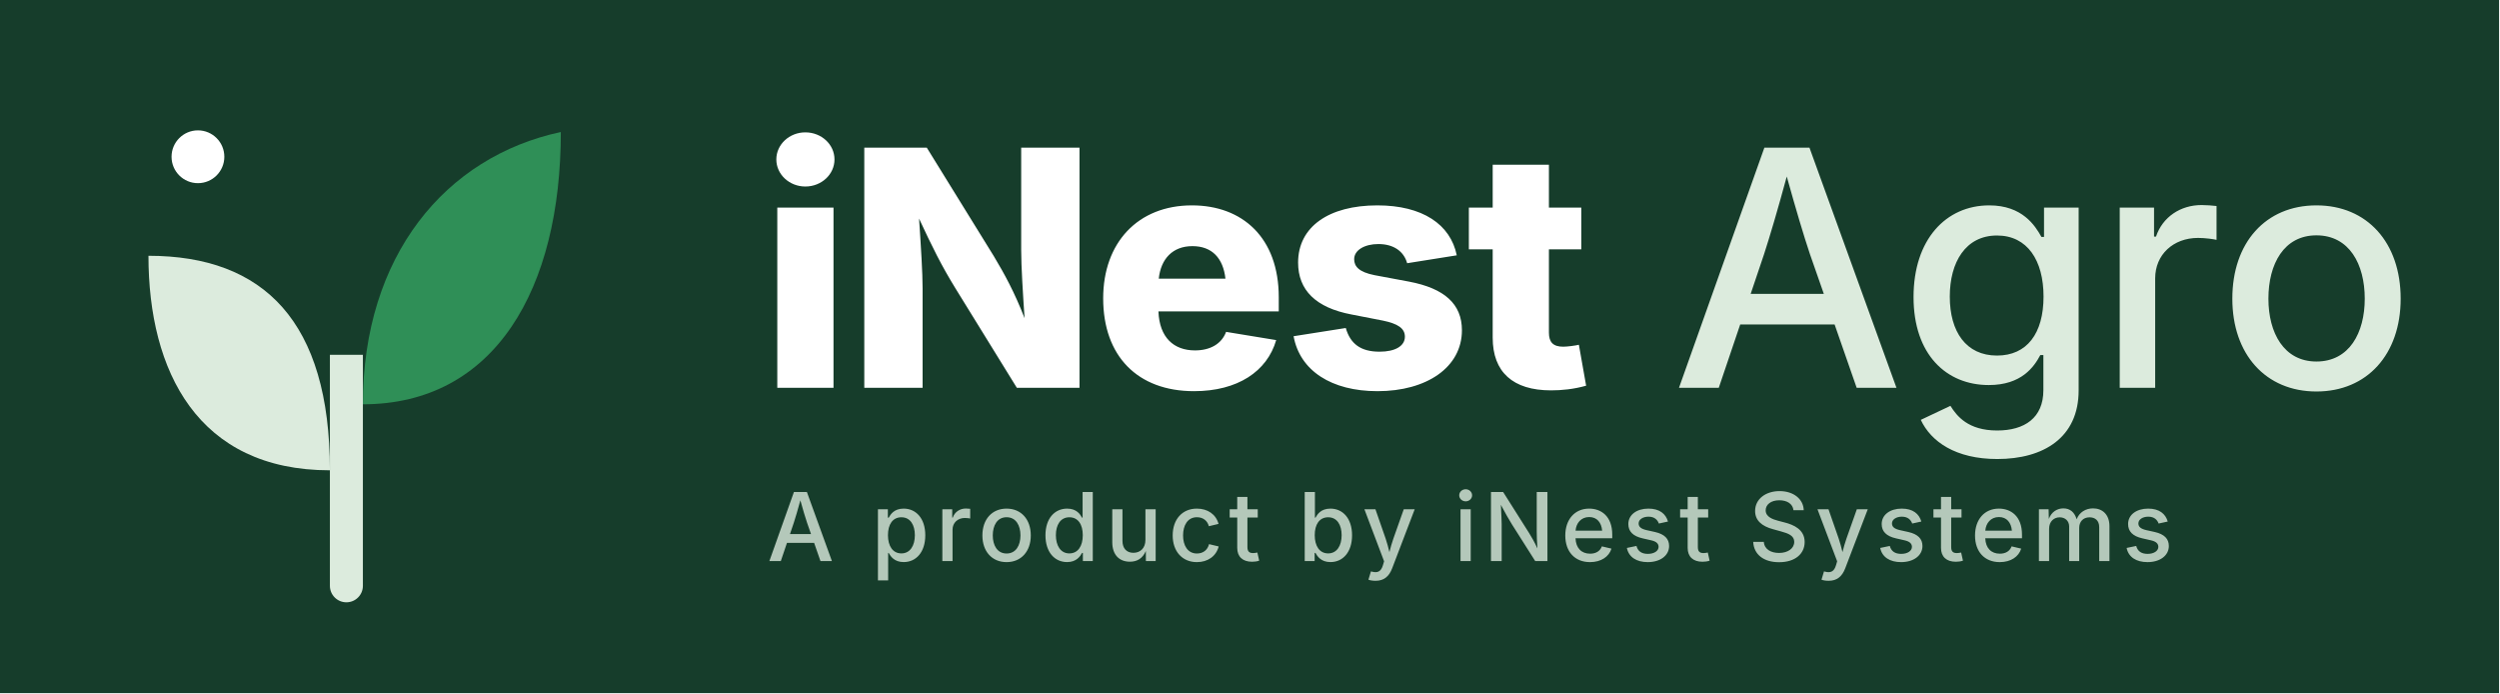
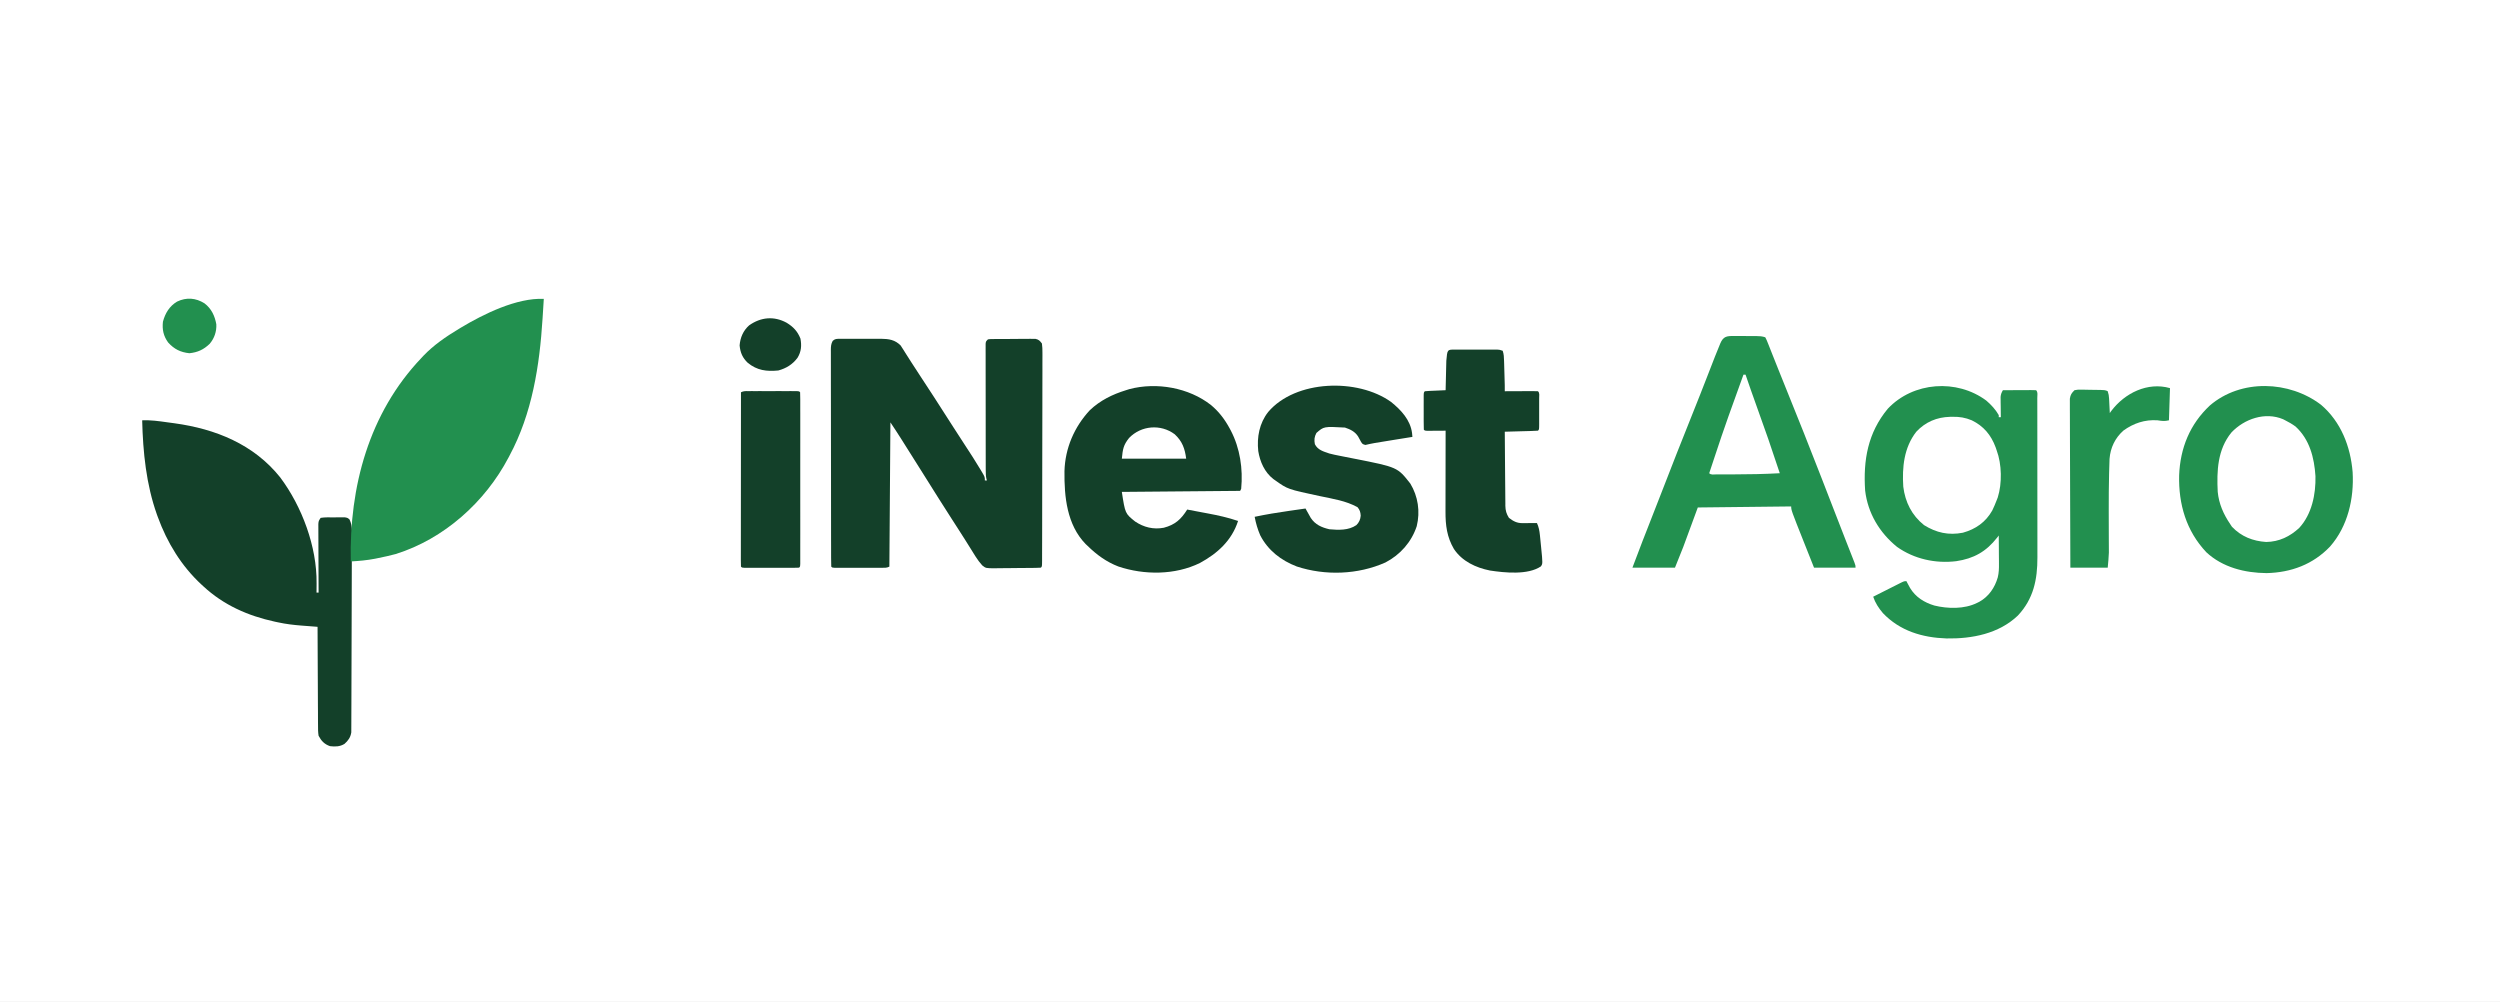
- <svg xmlns="http://www.w3.org/2000/svg" viewBox="-10 -10 303.0 84.0" width="606" height="168" role="img" aria-label="iNest Agro, a product by iNest Systems">
-   <rect x="-10" y="-10" width="303.0" height="84.0" fill="#163D2B" />
-   <path d="M30 47C14 47 8 35 8 21C22 21 30 29 30 47Z" fill="#DCEBDD" />
-   <path d="M34 39C34 21 44 9 58 6C58 25 50 39 34 39Z" fill="#2F8F57" />
-   <path d="M30 33h4v28a2 2 0 0 1-4 0Z" fill="#DCEBDD" />
-   <circle cx="14" cy="9" r="3.2" fill="#FFFFFF" />
-   <g transform="translate(82,37)">
-     <path d="M2.246 0.0H9.062V-21.836H2.246ZM5.645 -24.395C7.598 -24.395 9.18 -25.859 9.18 -27.676C9.18 -29.492 7.598 -30.957 5.645 -30.957C3.711 -30.957 2.129 -29.492 2.129 -27.676C2.129 -25.859 3.711 -24.395 5.645 -24.395Z M12.794 0.0H19.864V-12.051C19.864 -13.887 19.669 -17.051 19.434 -20.508C21.055 -17.031 22.13 -14.844 23.848 -12.051L31.29 0.0H38.888V-29.102H31.817V-16.719C31.817 -14.688 32.032 -11.348 32.227 -8.438C30.997 -11.602 29.786 -13.809 28.497 -15.957L20.372 -29.102H12.794Z M52.775 0.41C58.068 0.41 61.642 -1.992 62.736 -5.781L56.662 -6.777C56.115 -5.312 54.728 -4.531 52.892 -4.531C50.314 -4.531 48.576 -6.094 48.459 -9.258H63.048V-10.977C63.048 -18.184 58.654 -22.109 52.521 -22.109C45.959 -22.109 41.759 -17.578 41.759 -10.84C41.759 -3.848 45.92 0.41 52.775 0.41ZM48.498 -13.223C48.752 -15.625 50.177 -17.168 52.58 -17.168C54.962 -17.168 56.31 -15.703 56.584 -13.223Z M75.022 0.41C80.979 0.41 85.256 -2.48 85.256 -6.973C85.256 -10.137 83.166 -12.051 78.83 -12.871L74.651 -13.652C72.776 -14.023 72.19 -14.707 72.19 -15.586C72.19 -16.699 73.479 -17.422 75.12 -17.422C76.955 -17.422 78.205 -16.562 78.616 -15.098L84.631 -16.055C83.87 -19.805 80.471 -22.109 75.002 -22.109C69.143 -22.109 65.393 -19.531 65.393 -15.176C65.393 -11.836 67.541 -9.707 71.858 -8.887L75.666 -8.145C77.483 -7.773 78.342 -7.207 78.342 -6.191C78.342 -5.078 77.19 -4.375 75.276 -4.375C72.952 -4.375 71.721 -5.352 71.174 -7.246L64.846 -6.25C65.608 -2.07 69.436 0.41 75.022 0.41Z M99.73 -21.836H95.804V-27.031H88.987V-21.836H86.097V-16.777H88.987V-6.074C88.987 -1.914 91.429 0.312 96.058 0.312C97.347 0.312 98.792 0.176 100.316 -0.254L99.437 -5.215C99.066 -5.117 98.011 -4.98 97.542 -4.98C96.312 -4.98 95.804 -5.527 95.804 -6.68V-16.777H99.73Z" fill="#FFFFFF" />
-     <path transform="translate(110.5797,0)" d="M0.996 0.0H5.82L8.418 -7.676H19.863L22.539 0.0H27.363L16.816 -29.102H11.348ZM9.688 -11.387 11.309 -16.191C12.031 -18.418 12.93 -21.445 14.062 -25.605C15.215 -21.484 16.094 -18.516 16.875 -16.191L18.555 -11.387Z M39.591 8.633C45.177 8.633 49.454 6.055 49.454 0.312V-21.836H45.255V-18.281H44.942C44.18 -19.648 42.638 -22.109 38.614 -22.109C33.36 -22.109 29.434 -17.969 29.434 -10.996C29.434 -4.023 33.419 -0.332 38.555 -0.332C42.54 -0.332 44.044 -2.539 44.805 -3.965H45.177V0.293C45.177 3.652 42.891 5.176 39.571 5.176C36.055 5.176 34.688 3.438 33.907 2.188L30.313 3.887C31.544 6.523 34.532 8.633 39.591 8.633ZM39.552 -3.906C35.802 -3.906 33.829 -6.797 33.829 -11.055C33.829 -15.215 35.743 -18.457 39.552 -18.457C43.243 -18.457 45.196 -15.43 45.196 -11.055C45.196 -6.582 43.184 -3.906 39.552 -3.906Z M54.435 0.0H58.732V-13.262C58.732 -16.133 60.92 -18.164 63.927 -18.164C64.826 -18.164 65.861 -18.008 66.173 -17.93V-22.031C65.724 -22.09 64.904 -22.148 64.357 -22.148C61.798 -22.148 59.63 -20.703 58.83 -18.32H58.595V-21.836H54.435Z M78.284 0.449C84.436 0.449 88.498 -4.062 88.498 -10.801C88.498 -17.598 84.436 -22.109 78.284 -22.109C72.131 -22.109 68.088 -17.598 68.088 -10.801C68.088 -4.062 72.131 0.449 78.284 0.449ZM78.284 -3.184C74.338 -3.184 72.463 -6.66 72.463 -10.801C72.463 -15.0 74.338 -18.477 78.284 -18.477C82.268 -18.477 84.143 -14.98 84.143 -10.801C84.143 -6.66 82.268 -3.184 78.284 -3.184Z" fill="#DCEBDD" />
-   </g>
-   <g transform="translate(83,58)">
-     <path d="M0.286 0.0H1.673L2.42 -2.207H5.711L6.48 0.0H7.867L4.835 -8.367H3.262ZM2.785 -3.274 3.251 -4.655C3.459 -5.295 3.717 -6.166 4.043 -7.362C4.374 -6.177 4.627 -5.323 4.852 -4.655L5.334 -3.274Z  M13.45 2.347H14.686V-0.983H14.753C14.972 -0.584 15.427 0.124 16.567 0.124C18.094 0.124 19.189 -1.095 19.189 -3.122C19.189 -5.166 18.072 -6.356 16.567 -6.356C15.393 -6.356 14.972 -5.643 14.753 -5.256H14.652V-6.278H13.45ZM16.292 -0.927C15.247 -0.927 14.663 -1.825 14.663 -3.133C14.663 -4.436 15.23 -5.306 16.292 -5.306C17.381 -5.306 17.926 -4.369 17.926 -3.133C17.926 -1.887 17.364 -0.927 16.292 -0.927Z M21.259 0.0H22.495V-3.813C22.495 -4.638 23.123 -5.222 23.988 -5.222C24.246 -5.222 24.544 -5.177 24.634 -5.155V-6.334C24.505 -6.351 24.269 -6.368 24.112 -6.368C23.376 -6.368 22.753 -5.952 22.523 -5.267H22.455V-6.278H21.259Z M29.046 0.129C30.814 0.129 31.982 -1.168 31.982 -3.105C31.982 -5.059 30.814 -6.356 29.046 -6.356C27.277 -6.356 26.114 -5.059 26.114 -3.105C26.114 -1.168 27.277 0.129 29.046 0.129ZM29.046 -0.915C27.911 -0.915 27.372 -1.915 27.372 -3.105C27.372 -4.312 27.911 -5.312 29.046 -5.312C30.191 -5.312 30.73 -4.307 30.73 -3.105C30.73 -1.915 30.191 -0.915 29.046 -0.915Z M36.388 0.124C37.523 0.124 37.978 -0.584 38.197 -0.983H38.298V0.0H39.499V-8.367H38.264V-5.256H38.197C37.983 -5.643 37.556 -6.356 36.388 -6.356C34.878 -6.356 33.76 -5.166 33.76 -3.122C33.76 -1.095 34.861 0.124 36.388 0.124ZM36.658 -0.927C35.585 -0.927 35.024 -1.887 35.024 -3.133C35.024 -4.369 35.569 -5.306 36.658 -5.306C37.719 -5.306 38.286 -4.436 38.286 -3.133C38.286 -1.825 37.708 -0.927 36.658 -0.927Z M44.001 0.079C44.866 0.079 45.539 -0.309 45.932 -1.219L45.938 0.0H47.123V-6.278H45.882V-2.561C45.882 -1.567 45.259 -1 44.422 -1C43.602 -1 43.097 -1.539 43.097 -2.443V-6.278H41.861V-2.291C41.861 -0.741 42.721 0.079 44.001 0.079Z M52.119 0.129C53.438 0.129 54.46 -0.584 54.763 -1.769L53.595 -2.05C53.427 -1.37 52.905 -0.915 52.124 -0.915C50.99 -0.915 50.445 -1.909 50.445 -3.105C50.445 -4.318 50.99 -5.312 52.124 -5.312C52.893 -5.312 53.404 -4.868 53.573 -4.223L54.746 -4.503C54.438 -5.666 53.421 -6.356 52.119 -6.356C50.35 -6.356 49.187 -5.059 49.187 -3.105C49.187 -1.168 50.35 0.129 52.119 0.129Z M59.501 -6.278H58.248V-7.771H57.013V-6.278H56.098V-5.273H57.013V-1.595C57.013 -0.528 57.67 0.084 58.81 0.084C59.096 0.084 59.411 0.045 59.675 -0.045L59.456 -1.033C59.304 -1 59.063 -0.966 58.933 -0.966C58.445 -0.966 58.248 -1.19 58.248 -1.696V-5.273H59.501Z  M68.313 0.124C69.84 0.124 70.935 -1.095 70.935 -3.122C70.935 -5.166 69.818 -6.356 68.313 -6.356C67.139 -6.356 66.718 -5.643 66.499 -5.256H66.432V-8.367H65.196V0.0H66.398V-0.983H66.499C66.718 -0.584 67.173 0.124 68.313 0.124ZM68.038 -0.927C66.993 -0.927 66.409 -1.825 66.409 -3.133C66.409 -4.436 66.976 -5.306 68.038 -5.306C69.127 -5.306 69.672 -4.369 69.672 -3.133C69.672 -1.887 69.11 -0.927 68.038 -0.927Z M72.921 2.257C73.073 2.325 73.398 2.392 73.786 2.392C74.796 2.392 75.42 1.875 75.802 0.87L78.531 -6.278H77.205L75.942 -2.712C75.745 -2.167 75.605 -1.623 75.465 -1.084C75.33 -1.623 75.201 -2.162 75.01 -2.712L73.769 -6.278H72.432L74.819 0.028L74.684 0.489C74.454 1.297 74.005 1.454 73.365 1.286L73.224 1.252Z  M84.086 0.0H85.321V-6.278H84.086ZM84.709 -7.238C85.136 -7.238 85.49 -7.564 85.49 -7.968C85.49 -8.378 85.136 -8.704 84.709 -8.704C84.282 -8.704 83.929 -8.378 83.929 -7.968C83.929 -7.564 84.282 -7.238 84.709 -7.238Z M87.779 0.0H89.076V-4.464C89.076 -4.896 89.031 -5.761 88.98 -6.811C89.587 -5.688 89.907 -5.11 90.317 -4.453L93.141 0.0H94.624V-8.367H93.327V-3.605C93.327 -3.122 93.349 -2.342 93.411 -1.533C93.04 -2.336 92.664 -2.97 92.406 -3.386L89.256 -8.367H87.779Z M99.788 0.129C101.13 0.129 102.09 -0.528 102.388 -1.505L101.225 -1.78C101.006 -1.196 100.49 -0.893 99.799 -0.893C98.771 -0.893 98.075 -1.55 98.03 -2.763H102.483V-3.201C102.483 -5.464 101.113 -6.356 99.681 -6.356C97.924 -6.356 96.789 -5.026 96.789 -3.094C96.789 -1.146 97.935 0.129 99.788 0.129ZM98.036 -3.684C98.103 -4.588 98.698 -5.334 99.687 -5.334C100.636 -5.334 101.169 -4.672 101.259 -3.684Z M106.788 0.129C108.321 0.129 109.377 -0.679 109.377 -1.825C109.377 -2.695 108.826 -3.257 107.664 -3.521L106.653 -3.745C105.963 -3.903 105.682 -4.15 105.682 -4.565C105.682 -5.037 106.199 -5.379 106.878 -5.379C107.619 -5.379 107.973 -4.986 108.136 -4.548L109.242 -4.79C108.972 -5.722 108.226 -6.356 106.867 -6.356C105.446 -6.356 104.435 -5.61 104.435 -4.487C104.435 -3.588 104.997 -3.015 106.165 -2.751L107.221 -2.51C107.816 -2.375 108.102 -2.117 108.102 -1.718C108.102 -1.252 107.597 -0.87 106.799 -0.87C106.069 -0.87 105.592 -1.174 105.418 -1.831L104.256 -1.589C104.48 -0.477 105.424 0.129 106.788 0.129Z M114.114 -6.278H112.862V-7.771H111.627V-6.278H110.711V-5.273H111.627V-1.595C111.627 -0.528 112.284 0.084 113.423 0.084C113.71 0.084 114.024 0.045 114.288 -0.045L114.069 -1.033C113.918 -1 113.676 -0.966 113.547 -0.966C113.058 -0.966 112.862 -1.19 112.862 -1.696V-5.273H114.114Z  M122.713 0.14C124.678 0.14 125.812 -0.893 125.812 -2.313C125.812 -3.824 124.47 -4.397 123.404 -4.672L122.589 -4.885C121.949 -5.054 121.084 -5.351 121.084 -6.143C121.084 -6.851 121.725 -7.367 122.741 -7.367C123.69 -7.367 124.369 -6.929 124.454 -6.166H125.7C125.661 -7.496 124.487 -8.479 122.769 -8.479C121.084 -8.479 119.804 -7.519 119.804 -6.07C119.804 -4.925 120.613 -4.223 121.983 -3.858L122.96 -3.588C123.858 -3.347 124.549 -3.06 124.549 -2.33C124.549 -1.522 123.769 -0.983 122.707 -0.983C121.741 -0.983 120.933 -1.409 120.86 -2.325H119.574C119.653 -0.797 120.832 0.14 122.713 0.14Z M127.854 2.257C128.006 2.325 128.332 2.392 128.719 2.392C129.73 2.392 130.353 1.875 130.735 0.87L133.464 -6.278H132.139L130.875 -2.712C130.679 -2.167 130.539 -1.623 130.398 -1.084C130.263 -1.623 130.134 -2.162 129.943 -2.712L128.702 -6.278H127.366L129.752 0.028L129.618 0.489C129.387 1.297 128.938 1.454 128.298 1.286L128.158 1.252Z M137.505 0.129C139.038 0.129 140.094 -0.679 140.094 -1.825C140.094 -2.695 139.544 -3.257 138.381 -3.521L137.37 -3.745C136.68 -3.903 136.399 -4.15 136.399 -4.565C136.399 -5.037 136.916 -5.379 137.595 -5.379C138.336 -5.379 138.69 -4.986 138.853 -4.548L139.959 -4.79C139.69 -5.722 138.943 -6.356 137.584 -6.356C136.163 -6.356 135.152 -5.61 135.152 -4.487C135.152 -3.588 135.714 -3.015 136.882 -2.751L137.938 -2.51C138.533 -2.375 138.819 -2.117 138.819 -1.718C138.819 -1.252 138.314 -0.87 137.516 -0.87C136.786 -0.87 136.309 -1.174 136.135 -1.831L134.973 -1.589C135.197 -0.477 136.141 0.129 137.505 0.129Z M144.831 -6.278H143.579V-7.771H142.344V-6.278H141.428V-5.273H142.344V-1.595C142.344 -0.528 143.001 0.084 144.14 0.084C144.427 0.084 144.741 0.045 145.005 -0.045L144.786 -1.033C144.635 -1 144.393 -0.966 144.264 -0.966C143.775 -0.966 143.579 -1.19 143.579 -1.696V-5.273H144.831Z M149.467 0.129C150.809 0.129 151.77 -0.528 152.067 -1.505L150.905 -1.78C150.686 -1.196 150.169 -0.893 149.479 -0.893C148.451 -0.893 147.755 -1.55 147.71 -2.763H152.163V-3.201C152.163 -5.464 150.793 -6.356 149.361 -6.356C147.603 -6.356 146.469 -5.026 146.469 -3.094C146.469 -1.146 147.614 0.129 149.467 0.129ZM147.715 -3.684C147.783 -4.588 148.378 -5.334 149.366 -5.334C150.315 -5.334 150.849 -4.672 150.939 -3.684Z M154.216 0.0H155.451V-3.903C155.451 -4.818 156.047 -5.301 156.737 -5.301C157.4 -5.301 157.883 -4.857 157.883 -4.189V0.0H159.101V-4.021C159.101 -4.767 159.573 -5.301 160.353 -5.301C160.994 -5.301 161.527 -4.947 161.527 -4.11V0.0H162.768V-4.234C162.768 -5.66 161.892 -6.385 160.78 -6.385C159.887 -6.385 159.113 -5.913 158.792 -5.065C158.545 -5.896 158.006 -6.385 157.186 -6.385C156.44 -6.385 155.738 -5.975 155.418 -5.104L155.39 -6.278H154.216Z M167.382 0.129C168.915 0.129 169.97 -0.679 169.97 -1.825C169.97 -2.695 169.42 -3.257 168.258 -3.521L167.247 -3.745C166.556 -3.903 166.276 -4.15 166.276 -4.565C166.276 -5.037 166.792 -5.379 167.472 -5.379C168.213 -5.379 168.567 -4.986 168.729 -4.548L169.836 -4.79C169.566 -5.722 168.819 -6.356 167.46 -6.356C166.04 -6.356 165.029 -5.61 165.029 -4.487C165.029 -3.588 165.591 -3.015 166.759 -2.751L167.814 -2.51C168.409 -2.375 168.696 -2.117 168.696 -1.718C168.696 -1.252 168.19 -0.87 167.393 -0.87C166.663 -0.87 166.186 -1.174 166.012 -1.831L164.849 -1.589C165.074 -0.477 166.017 0.129 167.382 0.129Z" fill="#DCEBDD" opacity="0.8" />
+ <svg xmlns="http://www.w3.org/2000/svg" viewBox="0 0 2409 965" width="2409" height="965" role="img" aria-label="iNest Agro logo">
+   <rect width="2409" height="965" fill="#FFFFFF" />
+   <g transform="translate(120,120)">
+     <path d="M0 0 C6.43 3.96 10.44 8.14 13.31 15.25 C14.56 22.08 14.15 27.73 10.5 33.75 C5.82 40.11 -0.43 43.94 -8 46 C-19.4 47.09 -28.47 45.95 -37.44 38.62 C-42.54 33.82 -44.63 28.72 -45.31 21.88 C-44.7 14.28 -41.88 7.68 -36.17 2.54 C-24.89 -5.47 -12.15 -6.63 0 0 Z " fill="#134029" transform="translate(638,191)" />
+     <path d="M0 0 C1.06 -0.01 2.11 -0.03 3.2 -0.04 C3.77 -0.03 3.77 -0.03 6.65 -0.01 C7.83 -0.02 9 -0.02 10.22 -0.03 C12.71 -0.03 15.2 -0.02 17.69 -0 C21.48 0.02 25.28 -0 29.08 -0.03 C31.5 -0.03 33.92 -0.02 36.34 -0.01 C36.91 -0.02 36.91 -0.02 39.77 -0.04 C47.32 0.05 53.31 0.92 58.75 6.49 C58.97 6.83 58.97 6.83 60.08 8.59 C60.59 9.39 61.11 10.19 61.65 11.01 C61.91 11.45 61.91 11.45 63.27 13.64 C63.85 14.56 64.44 15.47 65.05 16.42 C66.32 18.4 67.58 20.39 68.84 22.38 C71.58 26.71 74.4 30.99 77.22 35.27 C80.1 39.66 82.97 44.06 85.83 48.45 C87.66 51.25 89.48 54.05 91.31 56.84 C97.42 66.22 103.46 75.63 109.45 85.09 C113.13 90.89 116.87 96.65 120.65 102.39 C125.82 110.27 130.95 118.16 135.77 126.27 C136.19 126.96 136.61 127.66 137.04 128.38 C139.83 133.15 139.83 133.15 139.83 136.52 C140.49 136.52 141.15 136.52 141.83 136.52 C141.67 135.97 141.5 135.42 141.34 134.86 C140.76 132.21 140.7 129.82 140.7 127.11 C140.69 126.57 140.69 126.57 140.68 123.79 C140.68 122.59 140.68 121.4 140.68 120.16 C140.68 118.9 140.68 117.63 140.67 116.33 C140.67 112.86 140.66 109.39 140.66 105.93 C140.66 103.03 140.66 100.14 140.65 97.25 C140.65 90.43 140.64 83.61 140.64 76.78 C140.64 69.74 140.63 62.7 140.62 55.65 C140.61 49.61 140.6 43.56 140.6 37.52 C140.6 33.91 140.6 30.29 140.59 26.68 C140.58 22.66 140.58 18.64 140.59 14.61 C140.58 13.41 140.58 12.21 140.57 10.97 C140.57 9.88 140.58 8.79 140.58 7.67 C140.58 6.71 140.58 5.76 140.58 4.78 C140.83 2.52 140.83 2.52 142.83 0.52 C144.87 0.25 144.87 0.25 147.4 0.23 C148.35 0.21 149.3 0.2 150.27 0.19 C150.79 0.19 150.79 0.19 153.38 0.18 C153.91 0.18 153.91 0.18 156.58 0.16 C158.81 0.15 161.04 0.15 163.27 0.15 C166.68 0.14 170.1 0.11 173.51 0.07 C175.68 0.06 177.84 0.06 180.01 0.06 C181.03 0.04 182.06 0.03 183.11 0.01 C183.59 0.02 183.59 0.02 186 0.03 C186.84 0.03 187.68 0.03 188.54 0.02 C191.82 0.73 192.81 1.84 194.83 4.52 C195.22 7.52 195.36 10.15 195.32 13.15 C195.32 14.03 195.33 14.92 195.33 15.82 C195.34 18.78 195.32 21.74 195.3 24.69 C195.3 26.81 195.3 28.93 195.31 31.04 C195.31 36.8 195.29 42.55 195.27 48.3 C195.25 54.32 195.25 60.33 195.25 66.34 C195.24 76.43 195.22 86.53 195.19 96.62 C195.15 109.6 195.13 122.57 195.12 135.55 C195.11 146.68 195.09 157.81 195.07 168.95 C195.07 172.54 195.06 176.13 195.06 179.72 C195.05 185.35 195.03 190.97 195.02 196.6 C195.01 198.67 195.01 200.74 195 202.82 C195 205.63 194.99 208.45 194.98 211.26 C194.98 212.09 194.98 212.92 194.98 213.78 C194.94 219.4 194.94 219.4 193.83 220.52 C192.2 220.64 190.57 220.69 188.95 220.71 C187.9 220.73 186.86 220.74 185.79 220.76 C181.01 220.8 176.22 220.84 171.44 220.87 C168.92 220.88 166.39 220.91 163.87 220.95 C160.24 221 156.61 221.03 152.97 221.04 C151.85 221.06 150.72 221.09 149.56 221.11 C140.82 221.09 140.82 221.09 137.31 218.33 C134.95 215.65 132.94 213.07 131.06 210.05 C130.4 209.01 129.75 207.97 129.07 206.9 C128.39 205.81 127.72 204.71 127.02 203.58 C126.3 202.43 125.58 201.29 124.86 200.14 C123.45 197.91 122.05 195.68 120.66 193.44 C118.58 190.12 116.46 186.81 114.33 183.52 C112.83 181.18 111.33 178.85 109.83 176.52 C109.27 175.65 108.72 174.79 108.14 173.9 C99.46 160.38 90.86 146.81 82.36 133.17 C77.71 125.71 73.01 118.28 68.31 110.86 C66.75 108.38 65.19 105.91 63.63 103.44 C63.1 102.59 62.57 101.75 62.02 100.88 C61.02 99.28 60.01 97.69 59.01 96.1 C55.7 90.84 52.28 85.69 48.83 80.52 C48.5 126.39 48.17 172.26 47.83 219.52 C45.31 220.78 43.57 220.64 40.75 220.65 C39.7 220.65 38.64 220.65 37.55 220.66 C36.97 220.66 36.97 220.66 34.08 220.65 C33.49 220.65 33.49 220.65 30.53 220.65 C28.05 220.65 25.57 220.65 23.09 220.65 C19.28 220.64 15.47 220.65 11.66 220.65 C9.26 220.65 6.85 220.65 4.45 220.65 C3.88 220.65 3.88 220.65 0.97 220.66 C-0.08 220.65 -1.14 220.65 -2.22 220.65 C-3.16 220.65 -4.09 220.65 -5.05 220.64 C-7.17 220.52 -7.17 220.52 -8.17 219.52 C-8.28 216.76 -8.31 214.02 -8.31 211.26 C-8.31 210.39 -8.32 209.51 -8.32 208.61 C-8.33 205.65 -8.33 202.69 -8.33 199.73 C-8.34 197.62 -8.34 195.51 -8.35 193.4 C-8.36 187.64 -8.37 181.89 -8.37 176.13 C-8.37 172.54 -8.38 168.95 -8.38 165.36 C-8.4 154.13 -8.41 142.91 -8.41 131.68 C-8.41 118.7 -8.43 105.73 -8.46 92.75 C-8.48 82.73 -8.49 72.71 -8.49 62.7 C-8.49 56.71 -8.5 50.72 -8.52 44.73 C-8.53 39.09 -8.54 33.46 -8.53 27.83 C-8.53 25.76 -8.53 23.69 -8.54 21.62 C-8.55 18.8 -8.55 15.98 -8.54 13.15 C-8.55 12.33 -8.55 11.51 -8.56 10.66 C-8.53 7.34 -8.4 4.94 -6.79 2.01 C-4.53 -0.08 -3.05 0.01 0 0 Z " fill="#134029" transform="translate(689.1707,206.4824)" />
+     <path d="M0 0 C0.95 -0 1.9 -0.01 2.88 -0.01 C3.92 -0.01 4.95 -0.01 6.02 -0 C7.08 -0 8.13 -0.01 9.22 -0.01 C11.46 -0.01 13.71 -0.01 15.95 -0 C19.38 0 22.82 -0 26.25 -0.01 C28.42 -0.01 30.6 -0.01 32.77 -0 C33.8 -0.01 34.83 -0.01 35.9 -0.01 C36.37 -0.01 36.37 -0.01 38.8 0 C39.64 0 40.48 0 41.35 0 C43.53 0.13 43.53 0.13 46.53 1.13 C47.68 4.57 47.74 7.4 47.84 11.03 C47.87 11.7 47.89 12.37 47.91 13.06 C47.97 15.21 48.03 17.36 48.09 19.5 C48.13 20.94 48.18 22.38 48.22 23.82 C48.56 35.03 48.56 35.03 48.53 40.13 C49.01 40.13 49.01 40.13 51.45 40.11 C55.01 40.1 58.58 40.08 62.14 40.07 C63.69 40.07 65.24 40.06 66.78 40.05 C69 40.04 71.21 40.04 73.43 40.03 C74.12 40.03 74.82 40.02 75.54 40.02 C77.2 40.02 78.86 40.07 80.53 40.13 C82.32 41.92 81.66 44.33 81.67 46.71 C81.67 47.1 81.67 47.1 81.66 49.07 C81.66 49.86 81.66 50.66 81.66 51.48 C81.66 53.16 81.66 54.85 81.66 56.53 C81.65 59.12 81.66 61.71 81.66 64.29 C81.66 65.93 81.66 67.56 81.66 69.19 C81.66 69.97 81.66 70.75 81.67 71.55 C81.64 77.01 81.64 77.01 80.53 78.13 C78.15 78.29 75.81 78.39 73.43 78.45 C73.08 78.46 73.08 78.46 71.28 78.51 C69.01 78.57 66.74 78.63 64.47 78.69 C62.93 78.74 61.39 78.78 59.85 78.82 C56.08 78.93 52.3 79.03 48.53 79.13 C48.59 89.07 48.67 99 48.76 108.94 C48.81 113.55 48.85 118.16 48.87 122.78 C48.9 127.23 48.94 131.69 48.99 136.14 C49.01 137.84 49.02 139.54 49.03 141.23 C49.04 143.62 49.06 146 49.1 148.38 C49.09 149.08 49.09 149.78 49.09 150.5 C49.18 155.08 50.1 158.24 52.53 162.13 C56.86 165.47 60.29 167.27 65.76 167.23 C66.16 167.23 66.16 167.23 68.19 167.22 C69.02 167.21 69.86 167.2 70.72 167.19 C71.14 167.19 71.14 167.19 73.28 167.18 C75.36 167.17 77.44 167.15 79.53 167.13 C81.3 171.03 81.95 174.5 82.38 178.75 C82.51 180.02 82.64 181.28 82.77 182.58 C82.83 183.24 82.9 183.89 82.96 184.57 C83.15 186.56 83.36 188.55 83.56 190.54 C85.12 206.23 85.12 206.23 83.34 208.9 C70.73 217.42 48.22 215 34.23 212.88 C20.61 210.13 7.45 204.02 -0.47 192.13 C-7.21 180.67 -8.65 169.22 -8.59 156.12 C-8.59 155.27 -8.59 154.42 -8.59 153.55 C-8.59 150.77 -8.58 147.99 -8.57 145.22 C-8.57 143.28 -8.57 141.34 -8.57 139.41 C-8.56 134.33 -8.55 129.26 -8.54 124.18 C-8.53 118.99 -8.53 113.8 -8.52 108.62 C-8.51 98.45 -8.49 88.29 -8.47 78.13 C-9.07 78.13 -9.67 78.14 -10.29 78.15 C-13 78.17 -15.7 78.18 -18.41 78.19 C-19.36 78.2 -20.3 78.21 -21.27 78.22 C-21.72 78.22 -21.72 78.22 -24 78.23 C-24.83 78.23 -25.66 78.24 -26.52 78.24 C-28.47 78.13 -28.47 78.13 -29.47 77.13 C-29.57 74.47 -29.61 71.85 -29.6 69.19 C-29.61 68.4 -29.61 67.6 -29.61 66.78 C-29.61 65.1 -29.61 63.41 -29.6 61.73 C-29.6 59.14 -29.6 56.55 -29.61 53.97 C-29.61 52.33 -29.61 50.7 -29.6 49.07 C-29.61 48.29 -29.61 47.51 -29.61 46.71 C-29.59 41.24 -29.59 41.24 -28.47 40.13 C-26.99 39.97 -25.49 39.88 -24 39.81 C-23.1 39.77 -22.2 39.73 -21.27 39.69 C-20.33 39.65 -19.38 39.61 -18.41 39.57 C-17.46 39.52 -16.51 39.48 -15.53 39.44 C-13.18 39.33 -10.83 39.23 -8.47 39.13 C-8.45 38.19 -8.43 37.25 -8.41 36.29 C-8.33 32.79 -8.25 29.29 -8.15 25.79 C-8.12 24.28 -8.08 22.77 -8.05 21.25 C-8 19.07 -7.95 16.89 -7.89 14.72 C-7.85 13.41 -7.82 12.1 -7.79 10.75 C-6.84 0.01 -6.84 0.01 0 0 Z " fill="#134029" transform="translate(1281.472,216.8706)" />
+     <path d="M0 0 C7.72 6.5 13.25 13.81 18.03 22.66 C18.36 23.27 18.68 23.88 19.02 24.51 C27.93 41.58 30.88 61.56 29.03 80.66 C28.7 81.32 28.37 81.98 28.03 82.66 C9.22 82.83 9.22 82.83 -85.97 83.66 C-82.77 104.5 -82.77 104.5 -73.15 112.2 C-64.86 117.78 -55.46 120.09 -45.55 118.2 C-34.6 115.32 -28.89 110.07 -22.97 100.66 C-18.08 101.58 -13.19 102.5 -8.31 103.44 C-6.65 103.75 -4.99 104.06 -3.33 104.37 C6.68 106.24 16.36 108.37 26.03 111.66 C19.98 130.53 6.14 143 -10.79 152.19 C-34.72 163.91 -64.43 163.9 -89.34 155.53 C-100.83 151.11 -110.23 144.23 -118.97 135.66 C-119.59 135.09 -120.2 134.51 -120.84 133.91 C-138.94 115.31 -141.51 88.26 -141.25 63.75 C-140.65 41.61 -131.87 21.12 -116.79 4.91 C-106.72 -4.57 -95.06 -10.3 -81.97 -14.34 C-80.9 -14.68 -79.83 -15.02 -78.73 -15.37 C-52.45 -22.31 -21.41 -16.83 0 0 Z M-78.97 31.66 C-84.47 38.56 -85.04 42.33 -85.97 51.66 C-65.51 51.66 -45.05 51.66 -23.97 51.66 C-25.18 41.97 -27.76 34.85 -35.01 28.13 C-48.48 18.04 -67.34 19.65 -78.97 31.66 Z " fill="#134029" transform="translate(1046.973,270.3359)" />
+     <path d="M0 0 C9.6 7.73 18.61 17.32 20.22 30.06 C20.28 30.66 20.28 30.66 20.56 33.69 C20.12 33.76 20.12 33.76 17.89 34.11 C14.57 34.65 11.25 35.18 7.92 35.71 C6.49 35.94 5.07 36.17 3.64 36.4 C-17.28 39.75 -17.28 39.75 -24.75 41.44 C-27.44 40.69 -27.44 40.69 -28.85 38.63 C-29.84 36.84 -30.83 35.05 -31.79 33.24 C-34.82 28.54 -39.26 26.41 -44.44 24.69 C-64.75 23.58 -64.75 23.58 -71.94 29.88 C-73.94 33.63 -74.23 36.53 -73.44 40.69 C-70.59 46.38 -65.12 47.72 -59.44 49.69 C-56.18 50.57 -52.9 51.24 -49.58 51.87 C-48.68 52.05 -47.77 52.24 -46.84 52.42 C-43.03 53.19 -39.21 53.94 -35.39 54.68 C6.19 62.88 6.19 62.88 18.56 78.69 C26.01 91.01 28.19 105.58 24.73 119.73 C19.67 135.04 8.79 147.29 -5.44 154.69 C-31.86 166.48 -63.49 167.59 -90.87 158.55 C-106 152.74 -118.55 143.09 -126.06 128.55 C-128.58 122.7 -130.29 116.95 -131.44 110.69 C-120.51 108.37 -109.56 106.58 -98.5 105 C-96.93 104.77 -95.36 104.55 -93.79 104.32 C-90.01 103.77 -86.22 103.23 -82.44 102.69 C-81.98 103.51 -81.53 104.34 -81.06 105.19 C-80.46 106.27 -79.85 107.35 -79.22 108.46 C-78.62 109.53 -78.02 110.6 -77.41 111.71 C-73.06 118.29 -66.92 120.92 -59.44 122.69 C-50.61 123.46 -41.05 123.9 -33.44 118.69 C-30.82 116.04 -29.58 113.38 -29.26 109.6 C-29.45 106.21 -30.14 104.04 -32.31 101.44 C-43.47 95.19 -56.46 93.32 -68.82 90.69 C-99.56 84.12 -99.56 84.12 -111.44 75.69 C-112.08 75.24 -112.73 74.79 -113.39 74.32 C-121.86 67.79 -126.31 57.68 -127.98 47.35 C-129.41 33.94 -126.92 20.52 -118.44 9.69 C-92.02 -21.4 -32.22 -23.09 0 0 Z " fill="#134029" transform="translate(1220.438,267.3125)" />
+     <path d="M0 0 C1.08 -0 2.16 -0.01 3.27 -0.01 C3.85 -0.01 3.85 -0.01 6.8 -0 C8 -0 9.19 -0.01 10.42 -0.01 C12.95 -0.01 15.47 -0.01 18 -0 C21.88 0 25.76 -0 29.65 -0.01 C32.09 -0.01 34.54 -0.01 36.99 -0 C38.16 -0.01 39.33 -0.01 40.54 -0.01 C41.61 -0.01 42.69 -0 43.79 0 C44.74 0 45.7 0 46.67 0 C48.83 0.13 48.83 0.13 49.83 1.13 C49.93 3.29 49.96 5.46 49.96 7.62 C49.96 8.31 49.96 8.99 49.96 9.7 C49.97 12.02 49.96 14.33 49.96 16.65 C49.96 18.3 49.96 19.96 49.97 21.61 C49.97 26.11 49.97 30.62 49.97 35.12 C49.96 39.82 49.97 44.53 49.97 49.23 C49.97 57.13 49.97 65.03 49.96 72.93 C49.96 82.07 49.96 91.22 49.96 100.37 C49.97 108.2 49.97 116.04 49.97 123.88 C49.96 128.57 49.96 133.25 49.97 137.94 C49.97 142.35 49.97 146.75 49.96 151.16 C49.96 152.78 49.96 154.4 49.96 156.02 C49.97 158.23 49.96 160.43 49.96 162.64 C49.96 163.87 49.96 165.11 49.96 166.39 C49.83 169.13 49.83 169.13 48.83 170.13 C47.12 170.23 45.4 170.26 43.69 170.26 C42.59 170.26 41.49 170.27 40.36 170.27 C39.16 170.27 37.97 170.26 36.74 170.26 C35.52 170.26 34.3 170.26 33.05 170.27 C30.47 170.27 27.89 170.26 25.31 170.26 C21.35 170.25 17.39 170.26 13.42 170.27 C10.92 170.27 8.42 170.26 5.93 170.26 C5.33 170.26 5.33 170.26 2.31 170.27 C1.21 170.27 0.11 170.26 -1.02 170.26 C-1.51 170.26 -1.51 170.26 -3.97 170.26 C-6.17 170.13 -6.17 170.13 -7.17 169.13 C-7.27 166.97 -7.29 164.8 -7.29 162.63 C-7.29 161.94 -7.29 161.26 -7.29 160.55 C-7.29 158.23 -7.29 155.91 -7.28 153.59 C-7.28 151.94 -7.28 150.28 -7.28 148.63 C-7.28 144.12 -7.28 139.61 -7.27 135.1 C-7.26 130.4 -7.26 125.69 -7.26 120.99 C-7.26 112.07 -7.25 103.15 -7.24 94.23 C-7.23 84.08 -7.22 73.93 -7.22 63.78 C-7.21 42.9 -7.19 22.01 -7.17 1.13 C-4.63 -0.14 -2.85 0 0 0 Z " fill="#134029" transform="translate(601.1682,256.8706)" />
+     <path d="M0 0 C8.16 -0.34 16.07 0.78 24.13 1.92 C26.47 2.25 28.81 2.56 31.15 2.87 C70.68 8.29 107.56 23.14 133 55 C154.05 83.15 168.41 121.74 168.06 157 C168.06 157.87 168.05 158.74 168.05 159.64 C168.04 161.76 168.02 163.88 168 166 C168.66 166 169.32 166 170 166 C170 165.14 169.99 164.28 169.99 163.4 C169.95 155.32 169.92 147.24 169.9 139.17 C169.89 135.01 169.87 130.86 169.85 126.71 C169.83 122.7 169.82 118.69 169.81 114.69 C169.81 113.16 169.8 111.63 169.79 110.1 C169.77 107.96 169.77 105.82 169.77 103.67 C169.77 102.46 169.76 101.24 169.76 99.98 C170 97 170 97 172 94 C176.27 93.33 180.62 93.54 184.94 93.56 C186.14 93.54 187.35 93.52 188.59 93.5 C189.75 93.5 190.9 93.5 192.09 93.5 C193.15 93.5 194.21 93.5 195.3 93.5 C198 94 198 94 199.81 95.59 C203.13 102.3 202.12 110.68 202.07 117.96 C202.06 119.97 202.05 121.98 202.05 123.99 C202.04 126.16 202.03 128.33 202.02 130.49 C202 135.05 201.99 139.61 201.98 144.17 C201.96 163.87 201.9 183.56 201.82 203.26 C201.78 213.17 201.74 223.08 201.73 232.99 C201.72 241.72 201.69 250.46 201.65 259.19 C201.62 263.79 201.61 268.39 201.61 272.98 C201.61 277.29 201.59 281.59 201.56 285.89 C201.55 287.46 201.55 289.04 201.55 290.61 C201.56 292.76 201.54 294.91 201.52 297.06 C201.52 297.67 201.52 297.67 201.51 300.71 C200.77 305.5 198.55 308.64 194.94 311.81 C190.52 314.52 186.02 314.59 181 314 C175.66 312.18 172.59 308.93 170 304 C169.42 300.56 169.44 297.16 169.45 293.68 C169.44 292.66 169.43 291.63 169.42 290.57 C169.39 287.2 169.39 283.82 169.39 280.45 C169.38 278.1 169.36 275.75 169.34 273.41 C169.3 267.24 169.28 261.08 169.26 254.91 C169.24 248.62 169.2 242.33 169.16 236.03 C169.08 223.69 169.03 211.34 169 199 C168.28 198.95 167.56 198.89 166.82 198.83 C163.53 198.58 160.25 198.33 156.96 198.07 C156.39 198.03 156.39 198.03 153.53 197.81 C145.87 197.21 138.45 196.34 130.94 194.69 C129.91 194.47 128.87 194.25 127.81 194.03 C101.89 188.39 78.56 178.11 59 160 C58.43 159.48 57.87 158.97 57.29 158.43 C37.83 140.5 24 117.78 15 93 C14.74 92.28 14.47 91.56 14.2 90.81 C3.86 61.72 0.75 30.68 0 0 Z " fill="#134029" transform="translate(17,285)" />
+     <path d="M0 0 C6.62 5.08 9.86 11.95 11.34 20.09 C11.72 27.08 9.46 33.65 4.95 38.97 C-0.96 44.6 -6.55 47.18 -14.6 48.04 C-23.22 47.12 -29.25 44.11 -35.1 37.66 C-39.6 31.43 -40.94 25.22 -40.1 17.66 C-37.91 9.46 -33.85 2.71 -26.48 -1.71 C-17.48 -6.04 -8.38 -5.33 0 0 Z " fill="#22904F" transform="translate(77.10156,172.3359)" />
+     <path d="M0 0 C-0.26 4.4 -0.54 8.81 -0.82 13.21 C-0.95 15.18 -1.07 17.15 -1.2 19.12 C-4.06 64.43 -11.23 110.48 -33 151 C-33.32 151.61 -33.64 152.22 -33.97 152.85 C-56.54 195.82 -96.09 231.29 -142.72 245.88 C-148.28 247.4 -153.92 248.59 -159.56 249.75 C-160.07 249.86 -160.07 249.86 -162.64 250.39 C-170.4 251.9 -178.11 252.58 -186 253 C-187.55 181.15 -168.5 110.03 -118 57 C-117.35 56.29 -116.69 55.59 -116.02 54.86 C-106.16 44.52 -94.19 36.34 -82 29 C-81.69 28.81 -81.69 28.81 -80.13 27.87 C-58.26 14.71 -26.07 -1.21 0 0 Z " fill="#22904F" transform="translate(404,168)" />
+     <path d="M0 0 C0.38 0 0.38 0 2.32 0 C3.94 0 5.55 0.01 7.17 0.02 C9.65 0.04 12.12 0.05 14.6 0.04 C16.17 0.05 17.74 0.06 19.31 0.06 C20.05 0.06 20.79 0.06 21.56 0.07 C24.69 0.09 27.16 0.23 30.16 1.23 C31.54 3.92 31.54 3.92 32.99 7.59 C33.13 7.93 33.13 7.93 33.81 9.65 C34.73 11.94 35.63 14.24 36.53 16.54 C37.19 18.19 37.84 19.84 38.5 21.49 C39.94 25.11 41.38 28.73 42.82 32.35 C45.24 38.46 47.71 44.55 50.18 50.64 C61.73 79.09 73.05 107.61 84.16 136.23 C84.96 138.29 85.76 140.35 86.56 142.41 C89.8 150.78 93.05 159.14 96.29 167.51 C100 177.1 103.72 186.68 107.46 196.25 C108.13 197.95 108.79 199.65 109.46 201.35 C110.68 204.49 111.91 207.62 113.15 210.75 C113.68 212.13 114.22 213.5 114.76 214.88 C115.23 216.07 115.69 217.25 116.17 218.48 C117.16 221.23 117.16 221.23 117.16 223.23 C103.96 223.23 90.76 223.23 77.16 223.23 C74.82 217.36 72.49 211.5 70.17 205.63 C69.38 203.64 68.59 201.65 67.8 199.66 C55.16 167.87 55.16 167.87 55.16 164.23 C40.31 164.4 40.31 164.4 -34.84 165.23 C-39.46 177.77 -44.08 190.31 -48.84 203.23 C-51.48 209.91 -54.12 216.59 -56.84 223.23 C-70.37 223.23 -83.9 223.23 -97.84 223.23 C-90.97 204.9 -90.97 204.9 -87.99 197.33 C-87.65 196.46 -87.31 195.6 -86.96 194.71 C-86.24 192.86 -85.51 191.02 -84.79 189.17 C-79.57 175.88 -74.36 162.58 -69.21 149.26 C-59.88 125.08 -50.38 100.96 -40.72 76.91 C-35.39 63.63 -30.13 50.33 -24.97 36.98 C-17.75 18.33 -17.75 18.33 -14.16 9.61 C-13.85 8.85 -13.55 8.1 -13.24 7.32 C-10.31 0.36 -7.05 -0.07 0 0 Z M9.16 37.23 C-0.47 63.7 -10.05 90.17 -18.77 116.95 C-20.44 122.05 -22.14 127.14 -23.84 132.23 C-22 134.07 -19.42 133.36 -16.97 133.37 C-16.55 133.37 -16.55 133.37 -14.44 133.36 C-13.57 133.36 -12.71 133.37 -11.82 133.37 C-8.99 133.37 -6.17 133.36 -3.34 133.36 C-2.39 133.35 -1.44 133.35 -0.46 133.35 C14.43 133.34 29.28 133.05 44.16 132.23 C36.92 110.14 29.34 88.21 21.38 66.37 C17.86 56.69 14.5 46.97 11.16 37.23 C10.5 37.23 9.84 37.23 9.16 37.23 Z " fill="#22904F" transform="translate(1550.844,203.7695)" />
+     <path d="M0 0 C4.76 4.13 8.87 8.52 12 14 C12 14.66 12 15.32 12 16 C12.66 16 13.32 16 14 16 C13.99 15.35 13.98 14.71 13.97 14.04 C13.93 11.11 13.9 8.18 13.88 5.25 C13.86 4.23 13.84 3.22 13.82 2.17 C13.82 1.19 13.81 0.21 13.8 -0.8 C13.79 -1.7 13.78 -2.6 13.77 -3.53 C14.01 -6.14 14.68 -7.76 16 -10 C20.54 -10.02 25.08 -10.04 29.62 -10.05 C31.16 -10.06 32.71 -10.07 34.25 -10.08 C36.47 -10.09 38.69 -10.09 40.9 -10.1 C41.6 -10.1 42.29 -10.11 43.01 -10.11 C44.67 -10.11 46.34 -10.06 48 -10 C49.89 -8.11 49.13 -4.82 49.13 -2.32 C49.14 -1.61 49.14 -0.9 49.14 -0.17 C49.15 2.21 49.15 4.6 49.15 6.99 C49.15 8.69 49.15 10.4 49.16 12.1 C49.16 16.75 49.17 21.4 49.17 26.04 C49.17 29.92 49.17 33.81 49.18 37.69 C49.18 46.85 49.19 56.02 49.19 65.18 C49.18 74.62 49.2 84.06 49.21 93.5 C49.22 101.61 49.23 109.72 49.23 117.83 C49.23 122.67 49.23 127.51 49.24 132.35 C49.25 136.92 49.25 141.48 49.24 146.04 C49.24 147.71 49.25 149.38 49.25 151.04 C49.32 172.42 45.49 191.12 30.38 207.19 C12.01 224.67 -13.7 229.62 -38.3 229.21 C-61.57 228.42 -83.22 222.01 -99.61 204.82 C-103.67 200.03 -107.01 194.97 -109 189 C-104.77 186.86 -100.53 184.72 -96.29 182.59 C-94.85 181.87 -93.41 181.14 -91.97 180.41 C-89.9 179.36 -87.83 178.32 -85.76 177.28 C-85.11 176.95 -84.47 176.63 -83.8 176.29 C-79.23 174 -79.23 174 -77 174 C-76.84 174.3 -76.84 174.3 -76.05 175.79 C-75.62 176.58 -75.19 177.37 -74.75 178.19 C-74.33 178.96 -73.91 179.74 -73.48 180.54 C-68.15 189.38 -59.86 194.55 -50.07 197.49 C-37.07 200.68 -21.15 201.02 -9 195 C-8.26 194.64 -7.52 194.28 -6.75 193.9 C2.41 188.79 8.18 180.31 11.04 170.4 C12.12 166 12.26 161.86 12.2 157.34 C12.19 156.56 12.19 155.77 12.19 154.96 C12.18 152.47 12.15 149.99 12.12 147.5 C12.11 145.8 12.11 144.1 12.1 142.41 C12.08 138.27 12.04 134.14 12 130 C11.49 130.67 10.97 131.34 10.44 132.03 C-0.08 145.52 -12.11 152.27 -28.99 154.76 C-49 157.18 -69.48 152.69 -86 141 C-102.91 127.28 -114.13 108.6 -116.75 86.75 C-118.71 57.39 -114.14 31.02 -94.94 7.88 C-70.42 -18.22 -28.34 -21.07 0 0 Z M-67.41 29.97 C-79.39 45.26 -81.2 64.32 -80 83 C-78.14 97.93 -71.8 110.53 -60 120 C-48.21 127.34 -36.31 130.04 -22.52 127.31 C-10.2 123.85 -0.66 117.22 5.73 105.95 C7.32 102.68 8.7 99.4 10 96 C10.17 95.56 10.17 95.56 11.04 93.34 C15.31 79.83 14.96 61.25 10 48 C9.66 47 9.32 46 8.97 44.98 C4.54 33.09 -2.53 24.62 -14 19 C-20.2 16.41 -25.75 15.51 -32.44 15.62 C-33.27 15.64 -34.1 15.65 -34.96 15.66 C-47.59 15.97 -58.68 20.59 -67.41 29.97 Z " fill="#22904F" transform="translate(1794,266)" />
+     <path d="M0 0 C-0.33 10.23 -0.66 20.46 -1 31 C-5.3 32.07 -7.67 31.65 -12 31 C-24.16 30.16 -35.21 33.83 -45 41 C-53 48.22 -57.39 57.43 -58.25 68.15 C-58.43 72.18 -58.54 76.21 -58.62 80.25 C-58.63 80.63 -58.63 80.63 -58.68 82.56 C-58.97 94.17 -59.03 105.78 -59.02 117.4 C-59.02 117.73 -59.02 117.73 -59.02 119.42 C-59.02 126.8 -59 134.19 -58.96 141.57 C-58.96 142.84 -58.95 144.11 -58.95 145.41 C-58.94 147.79 -58.93 150.17 -58.91 152.55 C-58.91 153.63 -58.91 154.72 -58.9 155.83 C-58.9 156.76 -58.89 157.69 -58.89 158.65 C-59.05 163.44 -59.57 168.22 -60 173 C-71.88 173 -83.76 173 -96 173 C-96.09 151.44 -96.16 129.89 -96.21 108.33 C-96.23 98.32 -96.26 88.31 -96.3 78.3 C-96.34 69.58 -96.37 60.85 -96.38 52.13 C-96.38 47.51 -96.39 42.89 -96.42 38.27 C-96.45 33.92 -96.46 29.58 -96.45 25.23 C-96.45 23.63 -96.46 22.04 -96.48 20.44 C-96.5 18.26 -96.49 16.08 -96.48 13.9 C-96.48 12.68 -96.49 11.46 -96.49 10.21 C-95.9 6.36 -94.77 4.69 -92 2 C-88.82 1.42 -88.82 1.42 -85.12 1.48 C-84.46 1.48 -83.81 1.49 -83.13 1.49 C-81.04 1.51 -78.96 1.57 -76.88 1.62 C-75.46 1.64 -74.05 1.66 -72.64 1.67 C-62.39 1.8 -62.39 1.8 -60 3 C-59.11 5.66 -58.82 7.48 -58.68 10.23 C-58.64 11.03 -58.6 11.84 -58.56 12.66 C-58.52 13.5 -58.48 14.33 -58.44 15.19 C-58.39 16.03 -58.35 16.88 -58.31 17.75 C-58.2 19.83 -58.1 21.92 -58 24 C-57.55 23.37 -57.1 22.74 -56.64 22.09 C-43.57 4.71 -21.51 -6.15 0 0 Z " fill="#22904F" transform="translate(1971,254)" />
+     <path d="M0 0 C19.21 16.41 28.39 40.14 30.44 64.94 C31.91 90.32 25.78 117.06 8.72 136.54 C-7.75 153.83 -28.82 161.61 -52.44 162.19 C-73.4 162 -94.84 156.74 -110.57 142.06 C-129.93 121.49 -137.4 95.76 -136.74 68.01 C-135.74 41.62 -126.34 18.61 -107.13 0.66 C-77.02 -25.15 -30.59 -23.29 0 0 Z M-86.31 26.62 C-99.81 43.09 -100.56 63.66 -99.56 83.94 C-98.4 95.52 -94.02 105.41 -87.56 114.94 C-87.01 115.78 -86.45 116.63 -85.88 117.5 C-76.86 127 -65.71 131.32 -52.88 132.19 C-40.4 131.99 -29.88 126.93 -20.96 118.55 C-8.9 105.41 -4.97 86.18 -5.38 68.77 C-6.55 50.94 -10.98 33.42 -24.56 20.94 C-27.75 18.6 -31.03 16.7 -34.56 14.94 C-35.23 14.6 -35.89 14.25 -36.57 13.9 C-53.95 6.58 -73.94 13.58 -86.31 26.62 Z " fill="#22904F" transform="translate(2116.562,270.0625)" />
  </g>
</svg>
